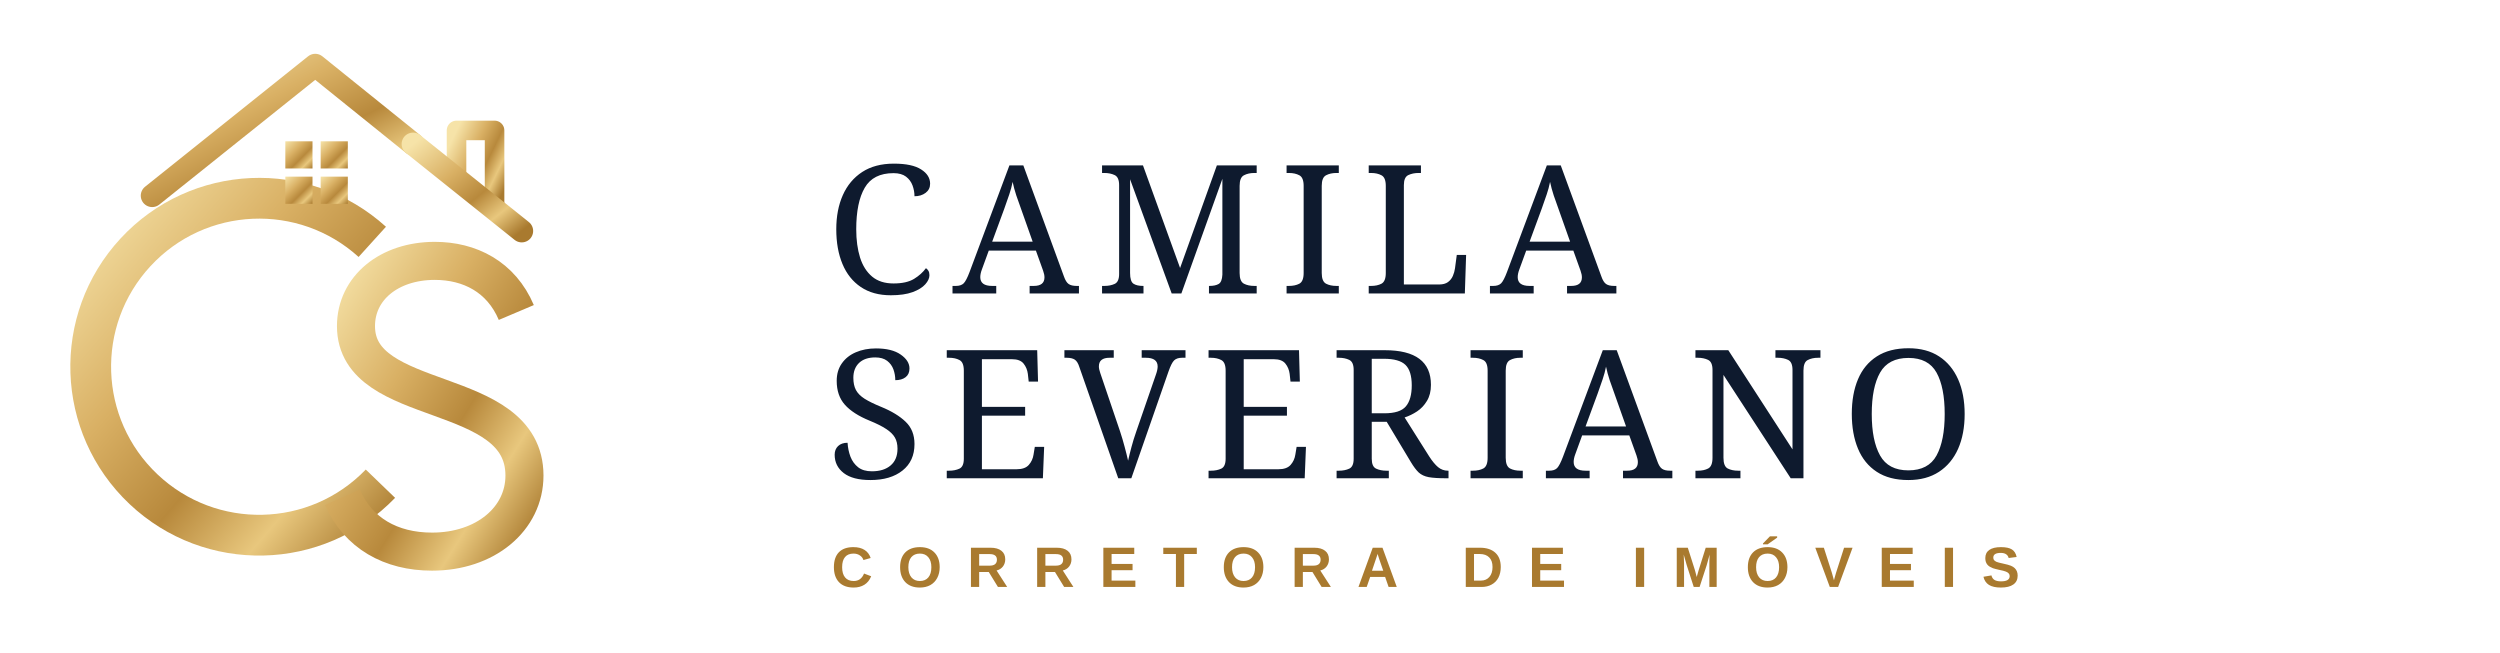
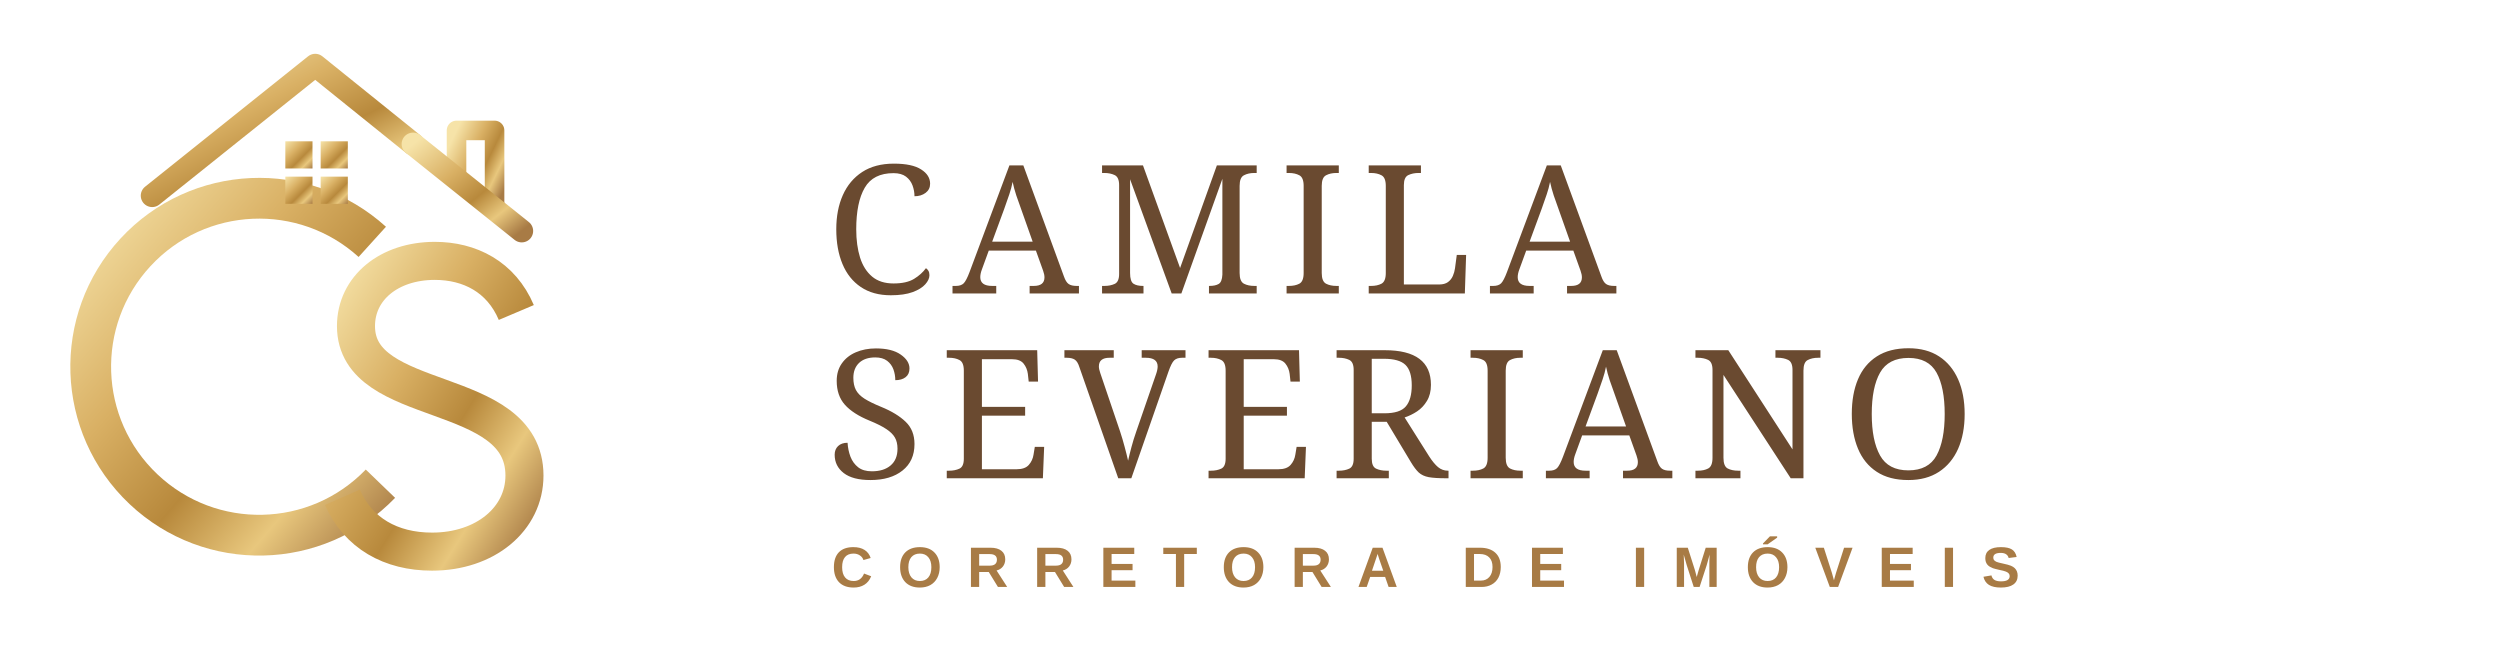
<svg xmlns="http://www.w3.org/2000/svg" viewBox="0 0 460 120" role="img" aria-label="Camila Severiano Corretora de Imóveis">
  <g transform="translate(0 6)">
    <defs>
      <linearGradient id="g" x1="0" y1="0" x2="1" y2="1">
        <stop offset="0" stop-color="#F6E3A8" />
        <stop offset=".35" stop-color="#D9B064" />
        <stop offset=".6" stop-color="#B8893C" />
        <stop offset=".8" stop-color="#E8C77D" />
-         <stop offset="1" stop-color="#A97A2F" />
+         <stop offset="1" stop-color="#A87B45" />
      </linearGradient>
    </defs>
    <path d="M68.5 38.5A31 31 0 1 0 70 83" fill="none" stroke="url(#g)" stroke-width="7.5" />
    <path d="M28 30 58 6l18 14.5" fill="none" stroke="url(#g)" stroke-width="4.2" stroke-linecap="round" stroke-linejoin="round" />
    <path d="M84 27v-9h7v14.5" fill="none" stroke="url(#g)" stroke-width="3.6" stroke-linejoin="round" />
    <path d="M76 20.5 96 36.5" fill="none" stroke="url(#g)" stroke-width="4.2" stroke-linecap="round" />
    <g fill="url(#g)">
      <rect x="52.5" y="20" width="5" height="5" />
      <rect x="59" y="20" width="5" height="5" />
      <rect x="52.5" y="26.5" width="5" height="5" />
      <rect x="59" y="26.5" width="5" height="5" />
    </g>
    <path d="M95 51.5c-2.8-6.6-8.6-9.5-15-9.5-8.4 0-14.5 5-14.5 12 0 15.5 31 10.5 31 27.5 0 8-7.2 14-17 14-7.6 0-13.6-3.4-16.5-10" fill="none" stroke="url(#g)" stroke-width="7" stroke-linecap="butt" />
  </g>
  <path d="M134 22v76" stroke="url(#g)" stroke-width="1.6" />
-   <text x="152" y="54" font-family="Cinzel, 'Trajan Pro', Georgia, serif" font-size="33" font-weight="500" fill="#0E1A2E" letter-spacing="3">CAMILA</text>
-   <text x="152" y="88" font-family="Cinzel, 'Trajan Pro', Georgia, serif" font-size="33" font-weight="500" fill="#0E1A2E" letter-spacing="3">SEVERIANO</text>
-   <text x="153" y="108" font-family="Manrope, 'Helvetica Neue', Arial, sans-serif" font-size="10.5" font-weight="600" fill="#A97A2F" letter-spacing="4.6">CORRETORA DE IMÓVEIS</text>
+   <text x="152" y="54" font-family="Cinzel, 'Trajan Pro', Georgia, serif" font-size="33" font-weight="500" fill="#6A4A30" letter-spacing="3">CAMILA</text>
+   <text x="152" y="88" font-family="Cinzel, 'Trajan Pro', Georgia, serif" font-size="33" font-weight="500" fill="#6A4A30" letter-spacing="3">SEVERIANO</text>
+   <text x="153" y="108" font-family="Manrope, 'Helvetica Neue', Arial, sans-serif" font-size="10.5" font-weight="600" fill="#A87B45" letter-spacing="4.6">CORRETORA DE IMÓVEIS</text>
</svg>
